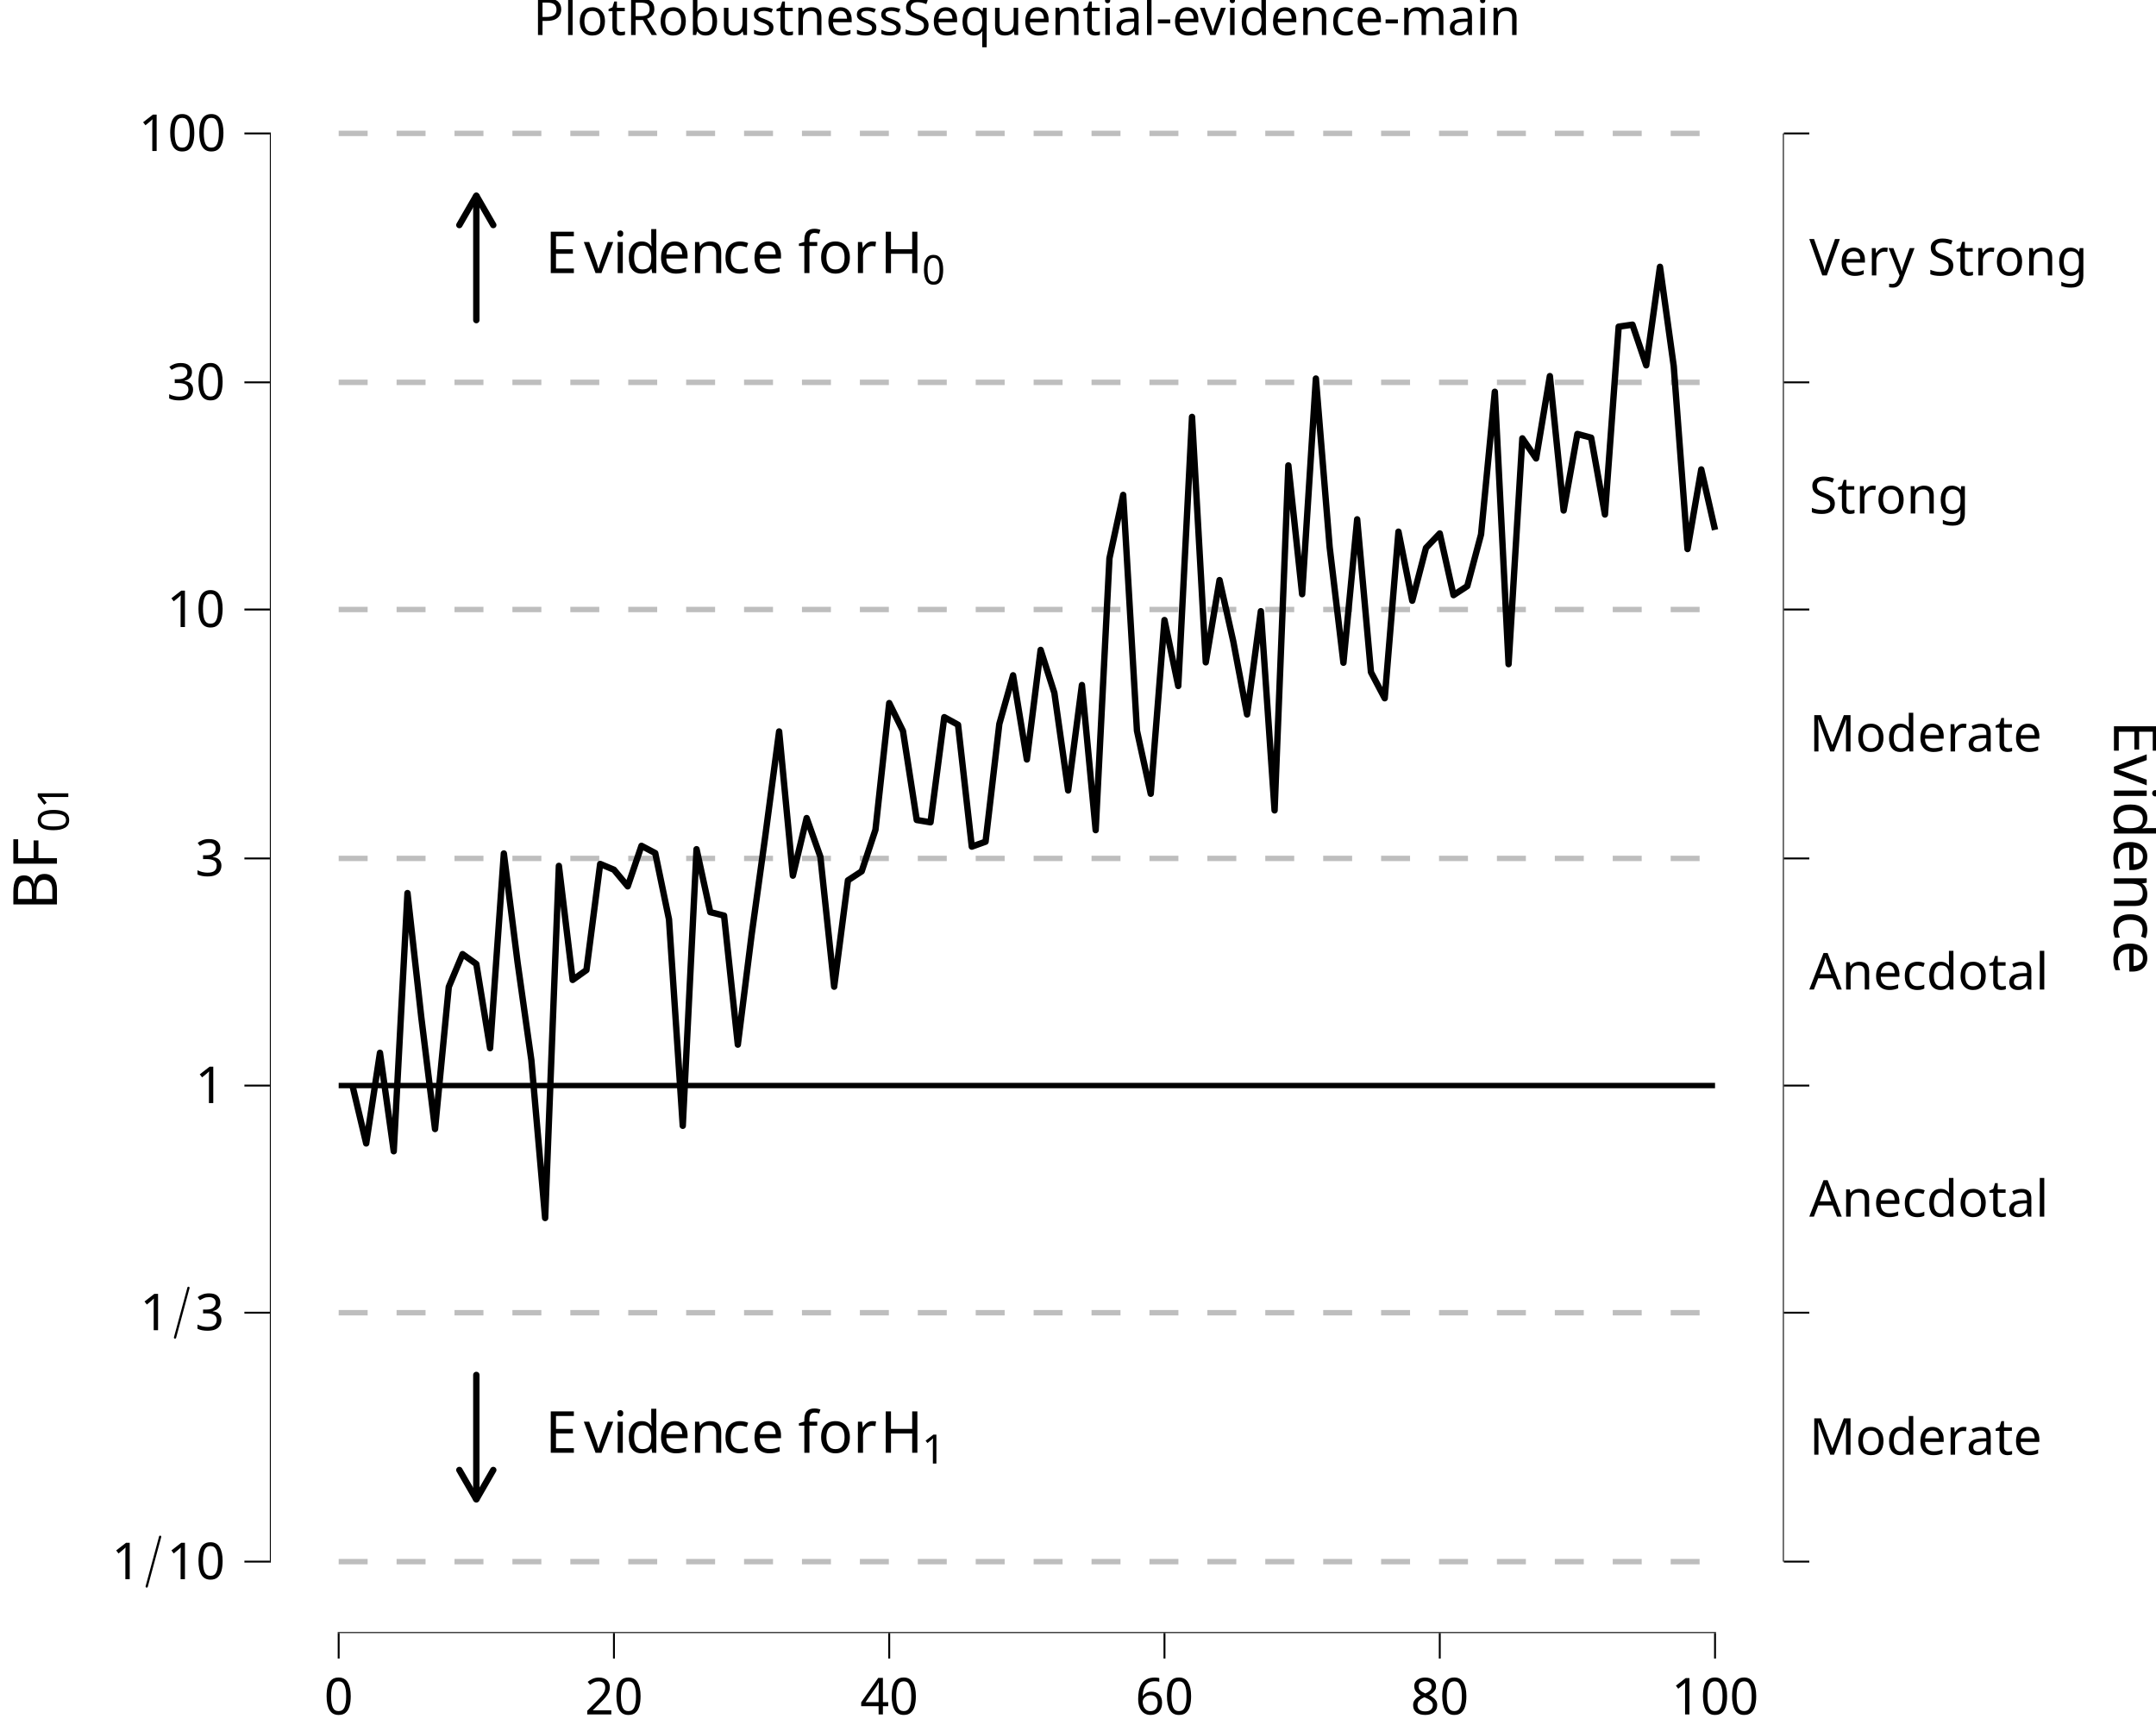
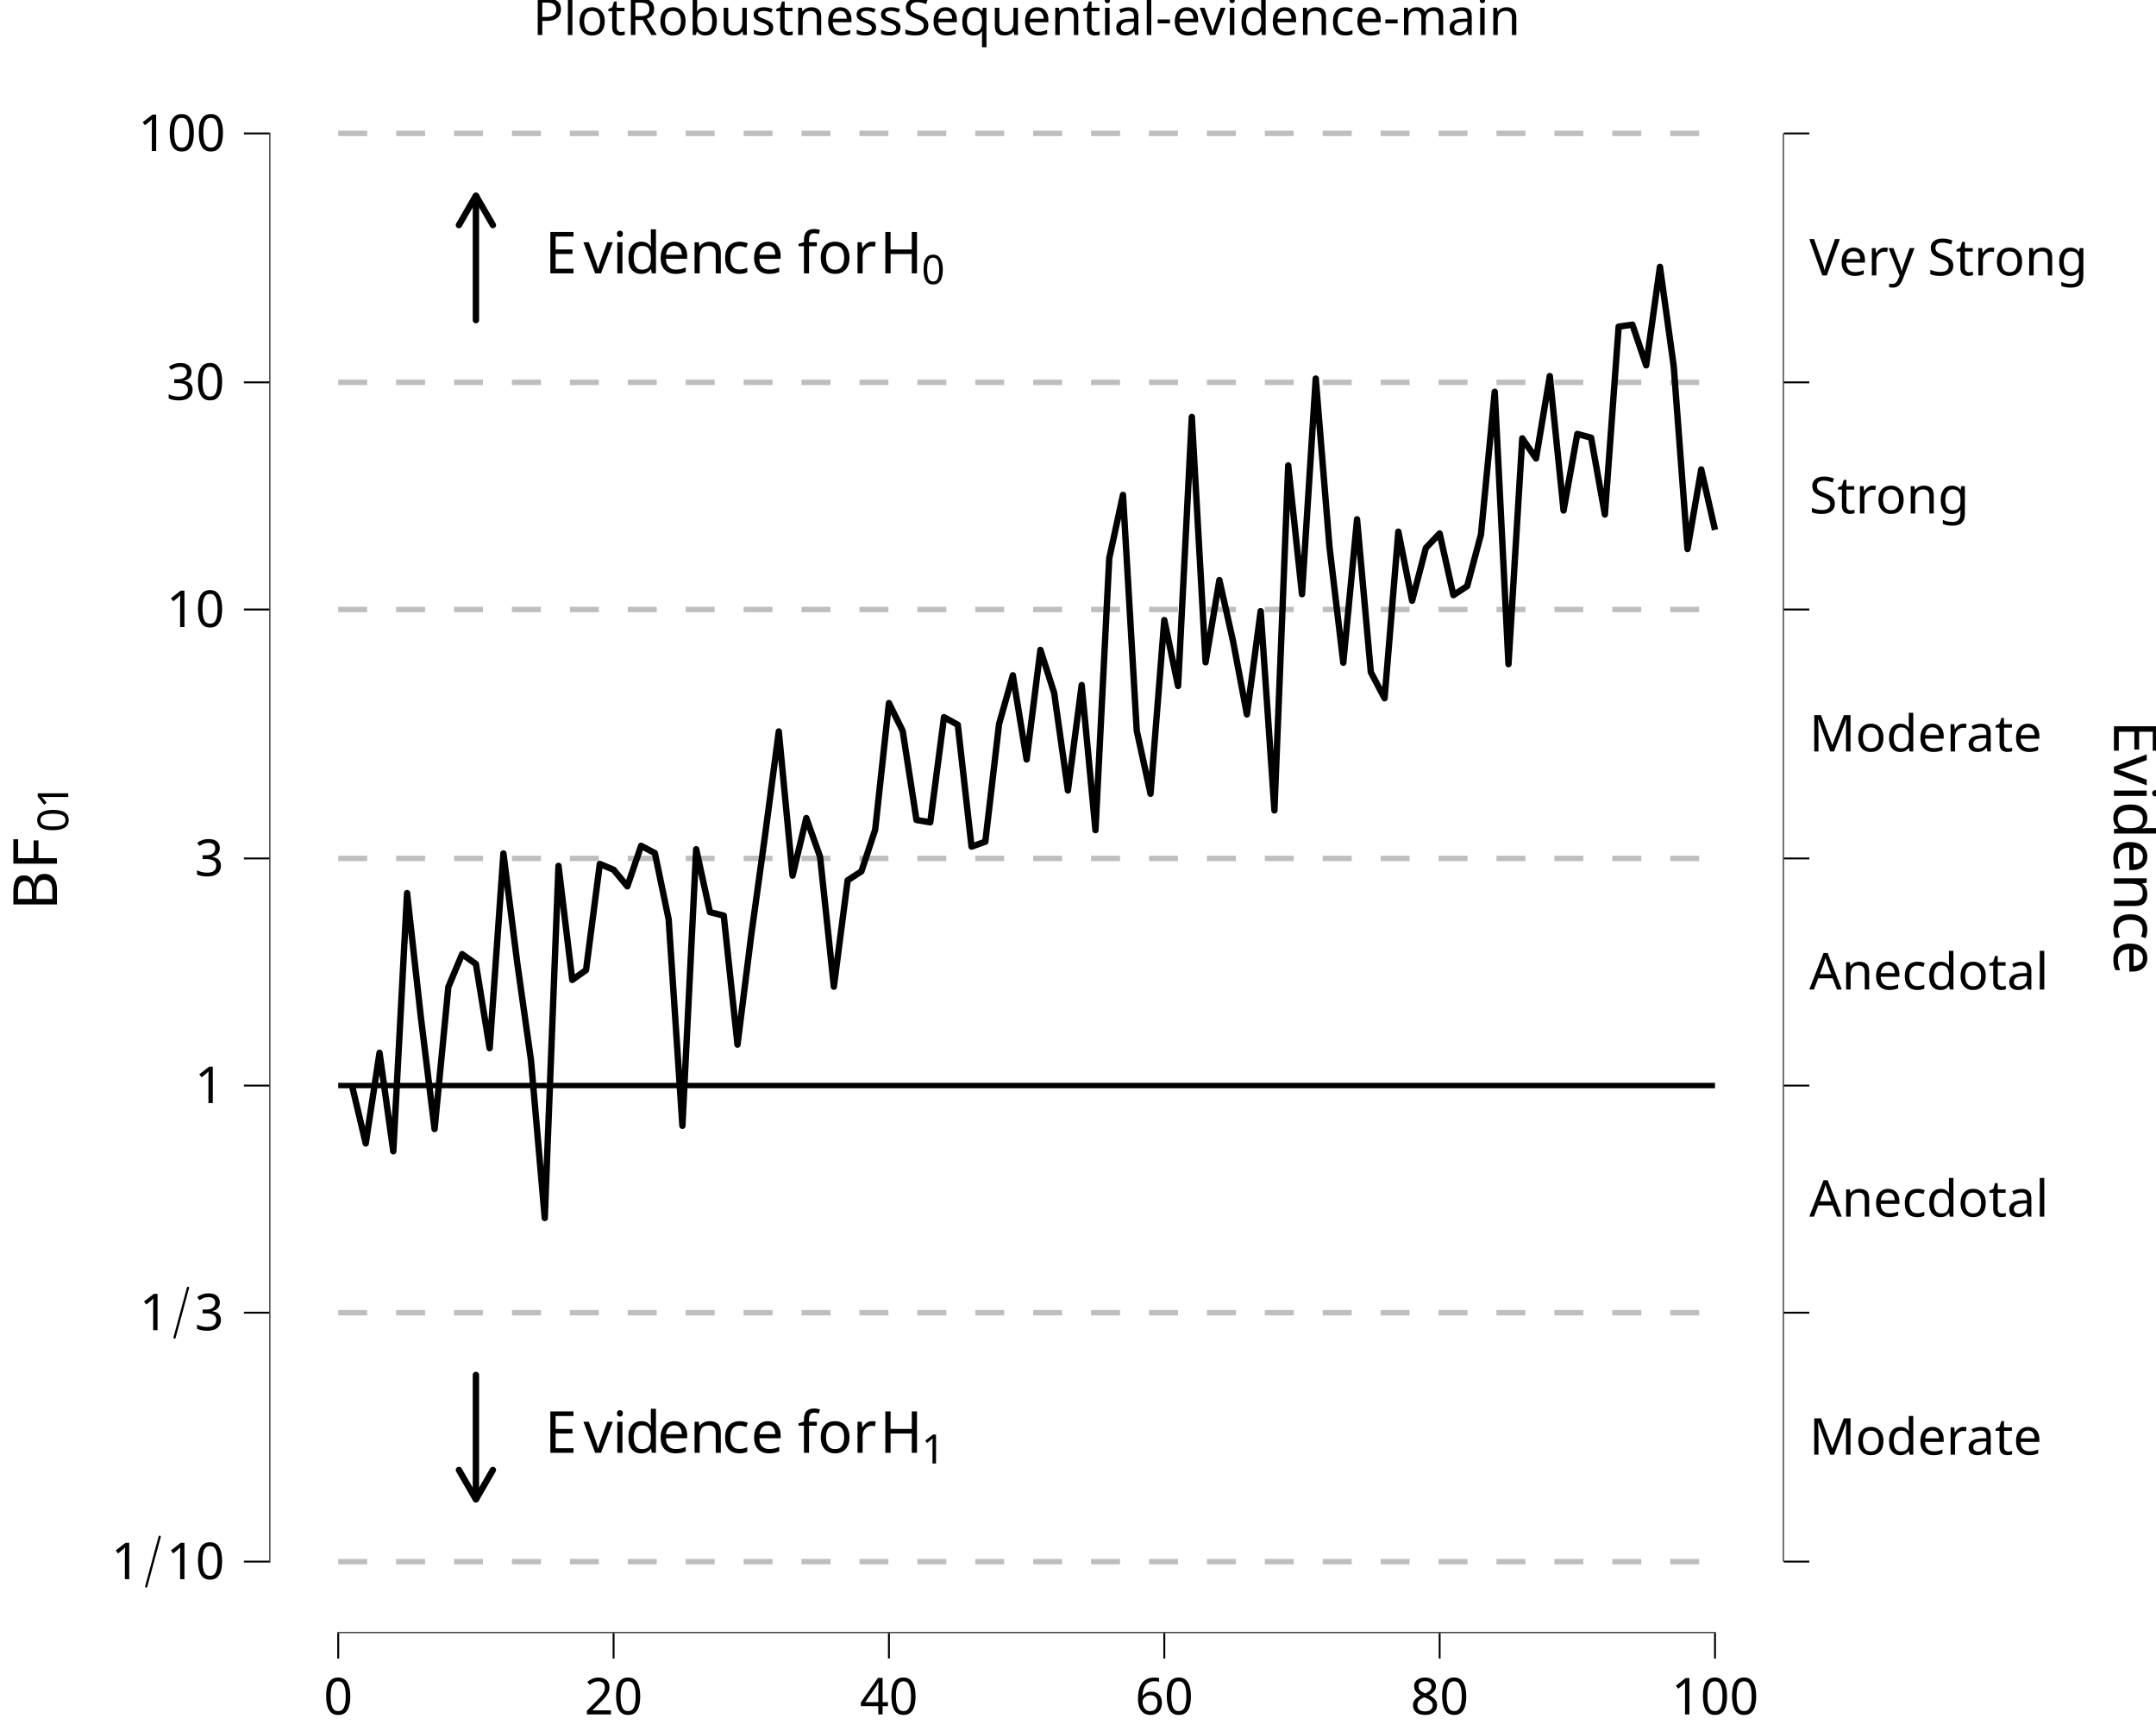
<svg xmlns="http://www.w3.org/2000/svg" class="svglite" data-engine-version="2.0" width="720.00pt" height="576.00pt" viewBox="0 0 720.00 576.00">
  <defs>
    <style type="text/css">
    .svglite line, .svglite polyline, .svglite polygon, .svglite path, .svglite rect, .svglite circle {
      fill: none;
      stroke: #000000;
      stroke-linecap: round;
      stroke-linejoin: round;
      stroke-miterlimit: 10.00;
    }
  </style>
  </defs>
  <rect width="100%" height="100%" style="stroke: none; fill: #FFFFFF;" />
  <defs>
    <clipPath id="cpMC4wMHw3MjAuMDB8MC4wMHw1NzYuMDA=">
      <rect x="0.00" y="0.00" width="720.00" height="576.00" />
    </clipPath>
  </defs>
  <g clip-path="url(#cpMC4wMHw3MjAuMDB8MC4wMHw1NzYuMDA=)">
-     <rect x="0.00" y="0.00" width="720.00" height="576.00" style="stroke-width: 10.67; stroke: none;" />
+     <rect x="-0" y="0.00" width="720.00" height="576.00" style="stroke-width: 10.67; stroke: none;" />
  </g>
  <defs>
-     <clipPath id="cpOTAuMTJ8NTk1LjcyfDIwLjcxfDU0NS4yOQ==">
-       <rect x="90.12" y="20.71" width="505.60" height="524.59" />
+     <clipPath id="cpODkuOTZ8NTk1LjcyfDIwLjcxfDU0NS4yOQ==">
+       <rect x="89.96" y="20.71" width="505.76" height="524.59" />
    </clipPath>
  </defs>
-   <g clip-path="url(#cpOTAuMTJ8NTk1LjcyfDIwLjcxfDU0NS4yOQ==)">
-     <rect x="90.12" y="20.71" width="505.60" height="524.59" style="stroke-width: 10.67; stroke: none;" />
-     <line x1="113.10" y1="521.45" x2="572.74" y2="521.45" style="stroke-width: 1.81; stroke: #BEBEBE; stroke-dasharray: 9.67,9.67; stroke-linecap: butt;" />
-     <line x1="113.10" y1="438.33" x2="572.74" y2="438.33" style="stroke-width: 1.81; stroke: #BEBEBE; stroke-dasharray: 9.67,9.67; stroke-linecap: butt;" />
-     <line x1="113.10" y1="362.48" x2="572.74" y2="362.48" style="stroke-width: 1.81; stroke-linecap: butt;" />
-     <line x1="113.10" y1="286.64" x2="572.74" y2="286.64" style="stroke-width: 1.81; stroke: #BEBEBE; stroke-dasharray: 9.67,9.67; stroke-linecap: butt;" />
-     <line x1="113.10" y1="203.52" x2="572.74" y2="203.52" style="stroke-width: 1.81; stroke: #BEBEBE; stroke-dasharray: 9.67,9.67; stroke-linecap: butt;" />
-     <line x1="113.10" y1="127.67" x2="572.74" y2="127.67" style="stroke-width: 1.81; stroke: #BEBEBE; stroke-dasharray: 9.67,9.67; stroke-linecap: butt;" />
-     <line x1="113.10" y1="44.55" x2="572.74" y2="44.55" style="stroke-width: 1.81; stroke: #BEBEBE; stroke-dasharray: 9.67,9.67; stroke-linecap: butt;" />
-     <polyline points="117.70,362.48 122.29,381.81 126.89,351.54 131.49,384.42 136.08,298.21 140.68,339.60 145.28,377.00 149.87,329.55 154.47,318.59 159.07,321.90 163.66,350.01 168.26,284.98 172.85,321.41 177.45,354.01 182.05,406.71 186.64,289.13 191.24,327.21 195.84,323.92 200.43,288.48 205.03,290.41 209.63,295.96 214.22,282.43 218.82,284.86 223.41,306.98 228.01,375.92 232.61,283.56 237.20,304.59 241.80,305.73 246.40,348.82 250.99,312.25 255.59,279.02 260.19,244.24 264.78,292.39 269.38,273.16 273.97,286.10 278.57,329.47 283.17,293.96 287.76,290.95 292.36,277.08 296.96,234.76 301.55,244.09 306.15,273.81 310.75,274.58 315.34,239.47 319.94,242.01 324.53,282.70 329.13,281.05 333.73,241.74 338.32,225.49 342.92,253.60 347.52,217.01 352.11,231.38 356.71,263.94 361.31,228.74 365.90,277.20 370.50,186.45 375.09,165.25 379.69,243.99 384.29,265.05 388.88,207.04 393.48,229.07 398.08,139.21 402.67,221.16 407.27,193.70 411.87,214.24 416.46,238.56 421.06,204.08 425.65,270.60 430.25,155.41 434.85,198.41 439.44,126.40 444.04,182.68 448.64,221.30 453.23,173.41 457.83,224.43 462.43,233.16 467.02,177.53 471.62,200.59 476.21,182.95 480.81,178.12 485.41,198.73 490.00,195.71 494.60,178.45 499.20,130.81 503.79,221.77 508.39,146.37 512.99,153.08 517.58,125.58 522.18,170.47 526.77,144.90 531.37,146.15 535.97,171.80 540.56,109.07 545.16,108.41 549.76,121.99 554.35,89.09 558.95,122.28 563.55,183.33 568.14,156.75 572.74,176.93 " style="stroke-width: 2.13; stroke-linecap: butt;" />
-     <line x1="159.07" y1="459.11" x2="159.07" y2="500.67" style="stroke-width: 2.13; stroke-linejoin: bevel;" />
-     <polyline points="153.40,490.85 159.07,500.67 164.73,490.85 " style="stroke-width: 2.13; stroke-linejoin: bevel;" />
-     <line x1="159.07" y1="106.89" x2="159.07" y2="65.33" style="stroke-width: 2.13; stroke-linejoin: bevel;" />
-     <polyline points="164.73,75.15 159.07,65.33 153.40,75.15 " style="stroke-width: 2.13; stroke-linejoin: bevel;" />
-     <text x="182.05" y="485.10" style="font-size: 19.35px; font-family: sans;" textLength="12.91px" lengthAdjust="spacingAndGlyphs">E</text>
-     <text x="194.96" y="485.10" style="font-size: 19.35px; font-family: sans;" textLength="9.68px" lengthAdjust="spacingAndGlyphs">v</text>
-     <text x="204.64" y="485.10" style="font-size: 19.35px; font-family: sans;" textLength="4.30px" lengthAdjust="spacingAndGlyphs">i</text>
-     <text x="208.93" y="485.10" style="font-size: 19.35px; font-family: sans;" textLength="10.76px" lengthAdjust="spacingAndGlyphs">d</text>
-     <text x="219.69" y="485.10" style="font-size: 19.35px; font-family: sans;" textLength="10.76px" lengthAdjust="spacingAndGlyphs">e</text>
-     <text x="230.46" y="485.10" style="font-size: 19.35px; font-family: sans;" textLength="10.76px" lengthAdjust="spacingAndGlyphs">n</text>
-     <text x="241.22" y="485.10" style="font-size: 19.35px; font-family: sans;" textLength="9.68px" lengthAdjust="spacingAndGlyphs">c</text>
-     <text x="250.90" y="485.10" style="font-size: 19.35px; font-family: sans;" textLength="10.76px" lengthAdjust="spacingAndGlyphs">e</text>
-     <text x="261.66" y="485.10" style="font-size: 19.35px; font-family: sans;" textLength="4.84px" lengthAdjust="spacingAndGlyphs"> </text>
-     <text x="266.50" y="485.10" style="font-size: 19.35px; font-family: sans;" textLength="22.58px" lengthAdjust="spacingAndGlyphs">for</text>
-     <text x="289.08" y="485.10" style="font-size: 19.35px; font-family: sans;" textLength="4.84px" lengthAdjust="spacingAndGlyphs"> </text>
-     <text x="293.92" y="485.10" style="font-size: 19.35px; font-family: sans;" textLength="13.98px" lengthAdjust="spacingAndGlyphs">H</text>
-     <text x="307.90" y="488.70" style="font-size: 13.54px; font-family: sans;" textLength="7.53px" lengthAdjust="spacingAndGlyphs">1</text>
-     <text x="182.05" y="91.19" style="font-size: 19.35px; font-family: sans;" textLength="12.91px" lengthAdjust="spacingAndGlyphs">E</text>
-     <text x="194.96" y="91.19" style="font-size: 19.35px; font-family: sans;" textLength="9.68px" lengthAdjust="spacingAndGlyphs">v</text>
-     <text x="204.64" y="91.19" style="font-size: 19.35px; font-family: sans;" textLength="4.30px" lengthAdjust="spacingAndGlyphs">i</text>
-     <text x="208.93" y="91.19" style="font-size: 19.35px; font-family: sans;" textLength="10.76px" lengthAdjust="spacingAndGlyphs">d</text>
-     <text x="219.69" y="91.19" style="font-size: 19.35px; font-family: sans;" textLength="10.76px" lengthAdjust="spacingAndGlyphs">e</text>
-     <text x="230.46" y="91.19" style="font-size: 19.35px; font-family: sans;" textLength="10.76px" lengthAdjust="spacingAndGlyphs">n</text>
-     <text x="241.22" y="91.19" style="font-size: 19.35px; font-family: sans;" textLength="9.68px" lengthAdjust="spacingAndGlyphs">c</text>
-     <text x="250.90" y="91.19" style="font-size: 19.35px; font-family: sans;" textLength="10.76px" lengthAdjust="spacingAndGlyphs">e</text>
-     <text x="261.66" y="91.19" style="font-size: 19.35px; font-family: sans;" textLength="4.84px" lengthAdjust="spacingAndGlyphs"> </text>
-     <text x="266.50" y="91.19" style="font-size: 19.35px; font-family: sans;" textLength="22.58px" lengthAdjust="spacingAndGlyphs">for</text>
-     <text x="289.08" y="91.19" style="font-size: 19.35px; font-family: sans;" textLength="4.84px" lengthAdjust="spacingAndGlyphs"> </text>
-     <text x="293.92" y="91.19" style="font-size: 19.35px; font-family: sans;" textLength="13.98px" lengthAdjust="spacingAndGlyphs">H</text>
-     <text x="307.90" y="94.93" style="font-size: 13.54px; font-family: sans;" textLength="7.53px" lengthAdjust="spacingAndGlyphs">0</text>
-     <line x1="112.78" y1="545.29" x2="573.06" y2="545.29" style="stroke-width: 0.64; stroke-linecap: butt;" />
-     <line x1="90.12" y1="521.77" x2="90.12" y2="44.23" style="stroke-width: 0.64; stroke-linecap: butt;" />
+   <g clip-path="url(#cpODkuOTZ8NTk1LjcyfDIwLjcxfDU0NS4yOQ==)">
+     <rect x="89.96" y="20.71" width="505.76" height="524.59" style="stroke-width: 10.67; stroke: none;" />
+     <line x1="112.95" y1="521.45" x2="572.73" y2="521.45" style="stroke-width: 1.81; stroke: #BEBEBE; stroke-dasharray: 9.67,9.67; stroke-linecap: butt;" />
+     <line x1="112.95" y1="438.33" x2="572.73" y2="438.33" style="stroke-width: 1.81; stroke: #BEBEBE; stroke-dasharray: 9.67,9.67; stroke-linecap: butt;" />
+     <line x1="112.95" y1="362.48" x2="572.73" y2="362.48" style="stroke-width: 1.81; stroke-linecap: butt;" />
+     <line x1="112.95" y1="286.64" x2="572.73" y2="286.64" style="stroke-width: 1.81; stroke: #BEBEBE; stroke-dasharray: 9.67,9.67; stroke-linecap: butt;" />
+     <line x1="112.95" y1="203.52" x2="572.73" y2="203.52" style="stroke-width: 1.81; stroke: #BEBEBE; stroke-dasharray: 9.67,9.67; stroke-linecap: butt;" />
+     <line x1="112.95" y1="127.67" x2="572.73" y2="127.67" style="stroke-width: 1.81; stroke: #BEBEBE; stroke-dasharray: 9.67,9.67; stroke-linecap: butt;" />
+     <line x1="112.95" y1="44.55" x2="572.73" y2="44.55" style="stroke-width: 1.81; stroke: #BEBEBE; stroke-dasharray: 9.67,9.67; stroke-linecap: butt;" />
+     <polyline points="117.55,362.48 122.14,381.81 126.74,351.54 131.34,384.42 135.94,298.21 140.54,339.60 145.13,377.00 149.73,329.55 154.33,318.59 158.93,321.90 163.52,350.01 168.12,284.98 172.72,321.41 177.32,354.01 181.92,406.71 186.51,289.13 191.11,327.21 195.71,323.92 200.31,288.48 204.91,290.41 209.50,295.96 214.10,282.43 218.70,284.86 223.30,306.98 227.89,375.92 232.49,283.56 237.09,304.59 241.69,305.73 246.29,348.82 250.88,312.25 255.48,279.02 260.08,244.24 264.68,292.39 269.27,273.16 273.87,286.10 278.47,329.47 283.07,293.96 287.67,290.95 292.26,277.08 296.86,234.76 301.46,244.09 306.06,273.81 310.66,274.58 315.25,239.47 319.85,242.01 324.45,282.70 329.05,281.05 333.64,241.74 338.24,225.49 342.84,253.60 347.44,217.01 352.04,231.38 356.63,263.94 361.23,228.74 365.83,277.20 370.43,186.45 375.02,165.25 379.62,243.99 384.22,265.05 388.82,207.04 393.42,229.07 398.01,139.21 402.61,221.16 407.21,193.70 411.81,214.24 416.41,238.56 421.00,204.08 425.60,270.60 430.20,155.41 434.80,198.41 439.39,126.40 443.99,182.68 448.59,221.30 453.19,173.41 457.79,224.43 462.38,233.16 466.98,177.53 471.58,200.59 476.18,182.95 480.77,178.12 485.37,198.73 489.97,195.71 494.57,178.45 499.17,130.81 503.76,221.77 508.36,146.37 512.96,153.08 517.56,125.58 522.16,170.47 526.75,144.90 531.35,146.15 535.95,171.80 540.55,109.07 545.14,108.41 549.74,121.99 554.34,89.09 558.94,122.28 563.54,183.33 568.13,156.75 572.73,176.93 " style="stroke-width: 2.13; stroke-linecap: butt;" />
+     <line x1="158.93" y1="459.11" x2="158.93" y2="500.67" style="stroke-width: 2.13; stroke-linejoin: bevel;" />
+     <polyline points="153.26,490.85 158.93,500.67 164.60,490.85 " style="stroke-width: 2.13; stroke-linejoin: bevel;" />
+     <line x1="158.93" y1="106.89" x2="158.93" y2="65.33" style="stroke-width: 2.13; stroke-linejoin: bevel;" />
+     <polyline points="164.60,75.15 158.93,65.33 153.26,75.15 " style="stroke-width: 2.13; stroke-linejoin: bevel;" />
+     <text x="181.92" y="485.11" style="font-size: 19.35px; font-family: sans;" textLength="12.91px" lengthAdjust="spacingAndGlyphs">E</text>
+     <text x="194.83" y="485.11" style="font-size: 19.35px; font-family: sans;" textLength="9.68px" lengthAdjust="spacingAndGlyphs">v</text>
+     <text x="204.51" y="485.11" style="font-size: 19.35px; font-family: sans;" textLength="4.30px" lengthAdjust="spacingAndGlyphs">i</text>
+     <text x="208.80" y="485.11" style="font-size: 19.35px; font-family: sans;" textLength="10.76px" lengthAdjust="spacingAndGlyphs">d</text>
+     <text x="219.56" y="485.11" style="font-size: 19.35px; font-family: sans;" textLength="10.76px" lengthAdjust="spacingAndGlyphs">e</text>
+     <text x="230.32" y="485.11" style="font-size: 19.35px; font-family: sans;" textLength="10.76px" lengthAdjust="spacingAndGlyphs">n</text>
+     <text x="241.09" y="485.11" style="font-size: 19.35px; font-family: sans;" textLength="9.68px" lengthAdjust="spacingAndGlyphs">c</text>
+     <text x="250.77" y="485.11" style="font-size: 19.35px; font-family: sans;" textLength="10.76px" lengthAdjust="spacingAndGlyphs">e</text>
+     <text x="261.53" y="485.11" style="font-size: 19.35px; font-family: sans;" textLength="4.84px" lengthAdjust="spacingAndGlyphs"> </text>
+     <text x="266.37" y="485.11" style="font-size: 19.35px; font-family: sans;" textLength="22.58px" lengthAdjust="spacingAndGlyphs">for</text>
+     <text x="288.95" y="485.11" style="font-size: 19.35px; font-family: sans;" textLength="4.84px" lengthAdjust="spacingAndGlyphs"> </text>
+     <text x="293.79" y="485.11" style="font-size: 19.35px; font-family: sans;" textLength="13.98px" lengthAdjust="spacingAndGlyphs">H</text>
+     <text x="307.77" y="488.69" style="font-size: 13.54px; font-family: sans;" textLength="7.53px" lengthAdjust="spacingAndGlyphs">1</text>
+     <text x="181.92" y="91.27" style="font-size: 19.35px; font-family: sans;" textLength="12.91px" lengthAdjust="spacingAndGlyphs">E</text>
+     <text x="194.83" y="91.27" style="font-size: 19.35px; font-family: sans;" textLength="9.68px" lengthAdjust="spacingAndGlyphs">v</text>
+     <text x="204.51" y="91.27" style="font-size: 19.35px; font-family: sans;" textLength="4.30px" lengthAdjust="spacingAndGlyphs">i</text>
+     <text x="208.80" y="91.27" style="font-size: 19.35px; font-family: sans;" textLength="10.76px" lengthAdjust="spacingAndGlyphs">d</text>
+     <text x="219.56" y="91.27" style="font-size: 19.35px; font-family: sans;" textLength="10.76px" lengthAdjust="spacingAndGlyphs">e</text>
+     <text x="230.32" y="91.27" style="font-size: 19.35px; font-family: sans;" textLength="10.76px" lengthAdjust="spacingAndGlyphs">n</text>
+     <text x="241.09" y="91.27" style="font-size: 19.35px; font-family: sans;" textLength="9.68px" lengthAdjust="spacingAndGlyphs">c</text>
+     <text x="250.77" y="91.27" style="font-size: 19.35px; font-family: sans;" textLength="10.76px" lengthAdjust="spacingAndGlyphs">e</text>
+     <text x="261.53" y="91.27" style="font-size: 19.35px; font-family: sans;" textLength="4.84px" lengthAdjust="spacingAndGlyphs"> </text>
+     <text x="266.37" y="91.27" style="font-size: 19.35px; font-family: sans;" textLength="22.58px" lengthAdjust="spacingAndGlyphs">for</text>
+     <text x="288.95" y="91.27" style="font-size: 19.35px; font-family: sans;" textLength="4.84px" lengthAdjust="spacingAndGlyphs"> </text>
+     <text x="293.79" y="91.27" style="font-size: 19.35px; font-family: sans;" textLength="13.98px" lengthAdjust="spacingAndGlyphs">H</text>
+     <text x="307.77" y="94.85" style="font-size: 13.54px; font-family: sans;" textLength="7.53px" lengthAdjust="spacingAndGlyphs">0</text>
+     <line x1="112.63" y1="545.29" x2="573.05" y2="545.29" style="stroke-width: 0.64; stroke-linecap: butt;" />
+     <line x1="89.96" y1="521.77" x2="89.96" y2="44.23" style="stroke-width: 0.64; stroke-linecap: butt;" />
    <line x1="595.72" y1="521.45" x2="595.72" y2="44.55" style="stroke-width: 0.64; stroke-linecap: butt;" />
-     <rect x="90.12" y="20.71" width="505.60" height="524.59" style="stroke-width: 0.00; stroke: none;" />
+     <rect x="89.96" y="20.71" width="505.76" height="524.59" style="stroke-width: 0.00; stroke: none;" />
  </g>
  <g clip-path="url(#cpMC4wMHw3MjAuMDB8MC4wMHw1NzYuMDA=)">
-     <polyline points="90.12,545.29 90.12,20.71 " style="stroke-width: 0.00; stroke: none; stroke-linecap: butt;" />
-     <text x="37.29" y="527.30" style="font-size: 17.00px; font-family: sans;" textLength="9.46px" lengthAdjust="spacingAndGlyphs">1</text>
-     <polyline points="48.99,529.75 53.48,513.14 " style="stroke-width: 0.75;" />
-     <text x="55.73" y="527.30" style="font-size: 17.00px; font-family: sans;" textLength="18.91px" lengthAdjust="spacingAndGlyphs">10</text>
-     <text x="46.75" y="444.18" style="font-size: 17.00px; font-family: sans;" textLength="9.46px" lengthAdjust="spacingAndGlyphs">1</text>
-     <polyline points="58.45,446.63 62.94,430.02 " style="stroke-width: 0.75;" />
-     <text x="65.19" y="444.18" style="font-size: 17.00px; font-family: sans;" textLength="9.46px" lengthAdjust="spacingAndGlyphs">3</text>
-     <text x="65.19" y="368.33" style="font-size: 17.00px; font-family: sans;" textLength="9.46px" lengthAdjust="spacingAndGlyphs">1</text>
-     <text x="65.19" y="292.49" style="font-size: 17.00px; font-family: sans;" textLength="9.46px" lengthAdjust="spacingAndGlyphs">3</text>
-     <text x="55.73" y="209.37" style="font-size: 17.00px; font-family: sans;" textLength="18.91px" lengthAdjust="spacingAndGlyphs">10</text>
-     <text x="55.73" y="133.53" style="font-size: 17.00px; font-family: sans;" textLength="18.91px" lengthAdjust="spacingAndGlyphs">30</text>
-     <text x="46.28" y="50.41" style="font-size: 17.00px; font-family: sans;" textLength="28.37px" lengthAdjust="spacingAndGlyphs">100</text>
-     <polyline points="81.62,521.45 90.12,521.45 " style="stroke-width: 0.64; stroke-linecap: butt;" />
-     <polyline points="81.62,438.33 90.12,438.33 " style="stroke-width: 0.64; stroke-linecap: butt;" />
-     <polyline points="81.62,362.48 90.12,362.48 " style="stroke-width: 0.64; stroke-linecap: butt;" />
-     <polyline points="81.62,286.64 90.12,286.64 " style="stroke-width: 0.64; stroke-linecap: butt;" />
-     <polyline points="81.62,203.52 90.12,203.52 " style="stroke-width: 0.64; stroke-linecap: butt;" />
-     <polyline points="81.62,127.67 90.12,127.67 " style="stroke-width: 0.64; stroke-linecap: butt;" />
-     <polyline points="81.62,44.55 90.12,44.55 " style="stroke-width: 0.64; stroke-linecap: butt;" />
+     <polyline points="89.96,545.29 89.96,20.71 " style="stroke-width: 0.00; stroke: none; stroke-linecap: butt;" />
+     <text x="37.13" y="527.30" style="font-size: 17.00px; font-family: sans;" textLength="9.46px" lengthAdjust="spacingAndGlyphs">1</text>
+     <polyline points="48.83,529.75 53.32,513.14 " style="stroke-width: 0.75;" />
+     <text x="55.57" y="527.30" style="font-size: 17.00px; font-family: sans;" textLength="18.91px" lengthAdjust="spacingAndGlyphs">10</text>
+     <text x="46.58" y="444.18" style="font-size: 17.00px; font-family: sans;" textLength="9.46px" lengthAdjust="spacingAndGlyphs">1</text>
+     <polyline points="58.29,446.63 62.78,430.02 " style="stroke-width: 0.75;" />
+     <text x="65.03" y="444.18" style="font-size: 17.00px; font-family: sans;" textLength="9.46px" lengthAdjust="spacingAndGlyphs">3</text>
+     <text x="65.03" y="368.33" style="font-size: 17.00px; font-family: sans;" textLength="9.46px" lengthAdjust="spacingAndGlyphs">1</text>
+     <text x="65.03" y="292.49" style="font-size: 17.00px; font-family: sans;" textLength="9.46px" lengthAdjust="spacingAndGlyphs">3</text>
+     <text x="55.57" y="209.37" style="font-size: 17.00px; font-family: sans;" textLength="18.91px" lengthAdjust="spacingAndGlyphs">10</text>
+     <text x="55.57" y="133.53" style="font-size: 17.00px; font-family: sans;" textLength="18.91px" lengthAdjust="spacingAndGlyphs">30</text>
+     <text x="46.12" y="50.41" style="font-size: 17.00px; font-family: sans;" textLength="28.37px" lengthAdjust="spacingAndGlyphs">100</text>
+     <polyline points="81.46,521.45 89.96,521.45 " style="stroke-width: 0.64; stroke-linecap: butt;" />
+     <polyline points="81.46,438.33 89.96,438.33 " style="stroke-width: 0.64; stroke-linecap: butt;" />
+     <polyline points="81.46,362.48 89.96,362.48 " style="stroke-width: 0.64; stroke-linecap: butt;" />
+     <polyline points="81.46,286.64 89.96,286.64 " style="stroke-width: 0.64; stroke-linecap: butt;" />
+     <polyline points="81.46,203.52 89.96,203.52 " style="stroke-width: 0.64; stroke-linecap: butt;" />
+     <polyline points="81.46,127.67 89.96,127.67 " style="stroke-width: 0.64; stroke-linecap: butt;" />
+     <polyline points="81.46,44.55 89.96,44.55 " style="stroke-width: 0.64; stroke-linecap: butt;" />
    <polyline points="595.72,545.29 595.72,20.71 " style="stroke-width: 0.00; stroke: none; stroke-linecap: butt;" />
    <polyline points="604.22,521.45 595.72,521.45 " style="stroke-width: 0.64; stroke-linecap: butt;" />
    <polyline points="604.22,479.89 595.72,479.89 " style="stroke-width: 0.64; stroke: none; stroke-linecap: butt;" />
    <polyline points="604.22,438.33 595.72,438.33 " style="stroke-width: 0.64; stroke-linecap: butt;" />
    <polyline points="604.22,400.41 595.72,400.41 " style="stroke-width: 0.64; stroke: none; stroke-linecap: butt;" />
    <polyline points="604.22,362.48 595.72,362.48 " style="stroke-width: 0.64; stroke-linecap: butt;" />
    <polyline points="604.22,324.56 595.72,324.56 " style="stroke-width: 0.64; stroke: none; stroke-linecap: butt;" />
    <polyline points="604.22,286.64 595.72,286.64 " style="stroke-width: 0.64; stroke-linecap: butt;" />
    <polyline points="604.22,245.08 595.72,245.08 " style="stroke-width: 0.64; stroke: none; stroke-linecap: butt;" />
    <polyline points="604.22,203.52 595.72,203.52 " style="stroke-width: 0.64; stroke-linecap: butt;" />
    <polyline points="604.22,165.60 595.72,165.60 " style="stroke-width: 0.64; stroke: none; stroke-linecap: butt;" />
    <polyline points="604.22,127.67 595.72,127.67 " style="stroke-width: 0.64; stroke-linecap: butt;" />
    <polyline points="604.22,86.11 595.72,86.11 " style="stroke-width: 0.64; stroke: none; stroke-linecap: butt;" />
    <polyline points="604.22,44.55 595.72,44.55 " style="stroke-width: 0.64; stroke-linecap: butt;" />
    <text x="604.22" y="485.74" style="font-size: 17.00px; font-family: sans;" textLength="71.83px" lengthAdjust="spacingAndGlyphs">Moderate</text>
    <text x="604.22" y="406.26" style="font-size: 17.00px; font-family: sans;" textLength="75.62px" lengthAdjust="spacingAndGlyphs">Anecdotal</text>
    <text x="604.22" y="330.41" style="font-size: 17.00px; font-family: sans;" textLength="75.62px" lengthAdjust="spacingAndGlyphs">Anecdotal</text>
    <text x="604.22" y="250.93" style="font-size: 17.00px; font-family: sans;" textLength="71.83px" lengthAdjust="spacingAndGlyphs">Moderate</text>
    <text x="604.22" y="171.45" style="font-size: 17.00px; font-family: sans;" textLength="50.09px" lengthAdjust="spacingAndGlyphs">Strong</text>
    <text x="604.22" y="91.96" style="font-size: 17.00px; font-family: sans;" textLength="89.78px" lengthAdjust="spacingAndGlyphs">Very Strong</text>
-     <polyline points="90.12,545.29 595.72,545.29 " style="stroke-width: 0.00; stroke: none; stroke-linecap: butt;" />
-     <polyline points="113.10,553.80 113.10,545.29 " style="stroke-width: 0.64; stroke-linecap: butt;" />
-     <polyline points="205.03,553.80 205.03,545.29 " style="stroke-width: 0.64; stroke-linecap: butt;" />
-     <polyline points="296.96,553.80 296.96,545.29 " style="stroke-width: 0.64; stroke-linecap: butt;" />
-     <polyline points="388.88,553.80 388.88,545.29 " style="stroke-width: 0.64; stroke-linecap: butt;" />
-     <polyline points="480.81,553.80 480.81,545.29 " style="stroke-width: 0.64; stroke-linecap: butt;" />
-     <polyline points="572.74,553.80 572.74,545.29 " style="stroke-width: 0.64; stroke-linecap: butt;" />
-     <text x="113.10" y="572.47" text-anchor="middle" style="font-size: 17.00px; font-family: sans;" textLength="9.46px" lengthAdjust="spacingAndGlyphs">0</text>
-     <text x="205.03" y="572.47" text-anchor="middle" style="font-size: 17.00px; font-family: sans;" textLength="18.91px" lengthAdjust="spacingAndGlyphs">20</text>
-     <text x="296.96" y="572.47" text-anchor="middle" style="font-size: 17.00px; font-family: sans;" textLength="18.91px" lengthAdjust="spacingAndGlyphs">40</text>
-     <text x="388.88" y="572.47" text-anchor="middle" style="font-size: 17.00px; font-family: sans;" textLength="18.91px" lengthAdjust="spacingAndGlyphs">60</text>
-     <text x="480.81" y="572.47" text-anchor="middle" style="font-size: 17.00px; font-family: sans;" textLength="18.91px" lengthAdjust="spacingAndGlyphs">80</text>
-     <text x="572.74" y="572.47" text-anchor="middle" style="font-size: 17.00px; font-family: sans;" textLength="28.37px" lengthAdjust="spacingAndGlyphs">100</text>
+     <polyline points="89.96,545.29 595.72,545.29 " style="stroke-width: 0.00; stroke: none; stroke-linecap: butt;" />
+     <polyline points="112.95,553.80 112.95,545.29 " style="stroke-width: 0.64; stroke-linecap: butt;" />
+     <polyline points="204.91,553.80 204.91,545.29 " style="stroke-width: 0.64; stroke-linecap: butt;" />
+     <polyline points="296.86,553.80 296.86,545.29 " style="stroke-width: 0.64; stroke-linecap: butt;" />
+     <polyline points="388.82,553.80 388.82,545.29 " style="stroke-width: 0.64; stroke-linecap: butt;" />
+     <polyline points="480.77,553.80 480.77,545.29 " style="stroke-width: 0.64; stroke-linecap: butt;" />
+     <polyline points="572.73,553.80 572.73,545.29 " style="stroke-width: 0.64; stroke-linecap: butt;" />
+     <text x="112.95" y="572.47" text-anchor="middle" style="font-size: 17.00px; font-family: sans;" textLength="9.46px" lengthAdjust="spacingAndGlyphs">0</text>
+     <text x="204.91" y="572.47" text-anchor="middle" style="font-size: 17.00px; font-family: sans;" textLength="18.91px" lengthAdjust="spacingAndGlyphs">20</text>
+     <text x="296.86" y="572.47" text-anchor="middle" style="font-size: 17.00px; font-family: sans;" textLength="18.91px" lengthAdjust="spacingAndGlyphs">40</text>
+     <text x="388.82" y="572.47" text-anchor="middle" style="font-size: 17.00px; font-family: sans;" textLength="18.91px" lengthAdjust="spacingAndGlyphs">60</text>
+     <text x="480.77" y="572.47" text-anchor="middle" style="font-size: 17.00px; font-family: sans;" textLength="18.91px" lengthAdjust="spacingAndGlyphs">80</text>
+     <text x="572.73" y="572.47" text-anchor="middle" style="font-size: 17.00px; font-family: sans;" textLength="28.37px" lengthAdjust="spacingAndGlyphs">100</text>
    <text transform="translate(19.02,303.98) rotate(-90)" style="font-size: 20.40px; font-family: sans;" textLength="13.61px" lengthAdjust="spacingAndGlyphs">B</text>
    <text transform="translate(19.02,290.37) rotate(-90)" style="font-size: 20.40px; font-family: sans;" textLength="12.46px" lengthAdjust="spacingAndGlyphs">F</text>
-     <text transform="translate(22.96,277.91) rotate(-90)" style="font-size: 14.28px; font-family: sans;" textLength="7.94px" lengthAdjust="spacingAndGlyphs">0</text>
-     <text transform="translate(22.81,269.97) rotate(-90)" style="font-size: 14.28px; font-family: sans;" textLength="7.94px" lengthAdjust="spacingAndGlyphs">1</text>
+     <text transform="translate(22.79,277.91) rotate(-90)" style="font-size: 14.28px; font-family: sans;" textLength="7.94px" lengthAdjust="spacingAndGlyphs">0</text>
+     <text transform="translate(22.79,269.97) rotate(-90)" style="font-size: 14.28px; font-family: sans;" textLength="7.94px" lengthAdjust="spacingAndGlyphs">1</text>
    <text transform="translate(705.96,283.00) rotate(90)" text-anchor="middle" style="font-size: 20.40px; font-family: sans;" textLength="83.94px" lengthAdjust="spacingAndGlyphs">Evidence</text>
-     <text x="342.92" y="11.70" text-anchor="middle" style="font-size: 17.00px; font-family: sans;" textLength="315.68px" lengthAdjust="spacingAndGlyphs">PlotRobustnessSequential-evidence-main</text>
+     <text x="342.84" y="11.70" text-anchor="middle" style="font-size: 17.00px; font-family: sans;" textLength="315.68px" lengthAdjust="spacingAndGlyphs">PlotRobustnessSequential-evidence-main</text>
  </g>
</svg>
